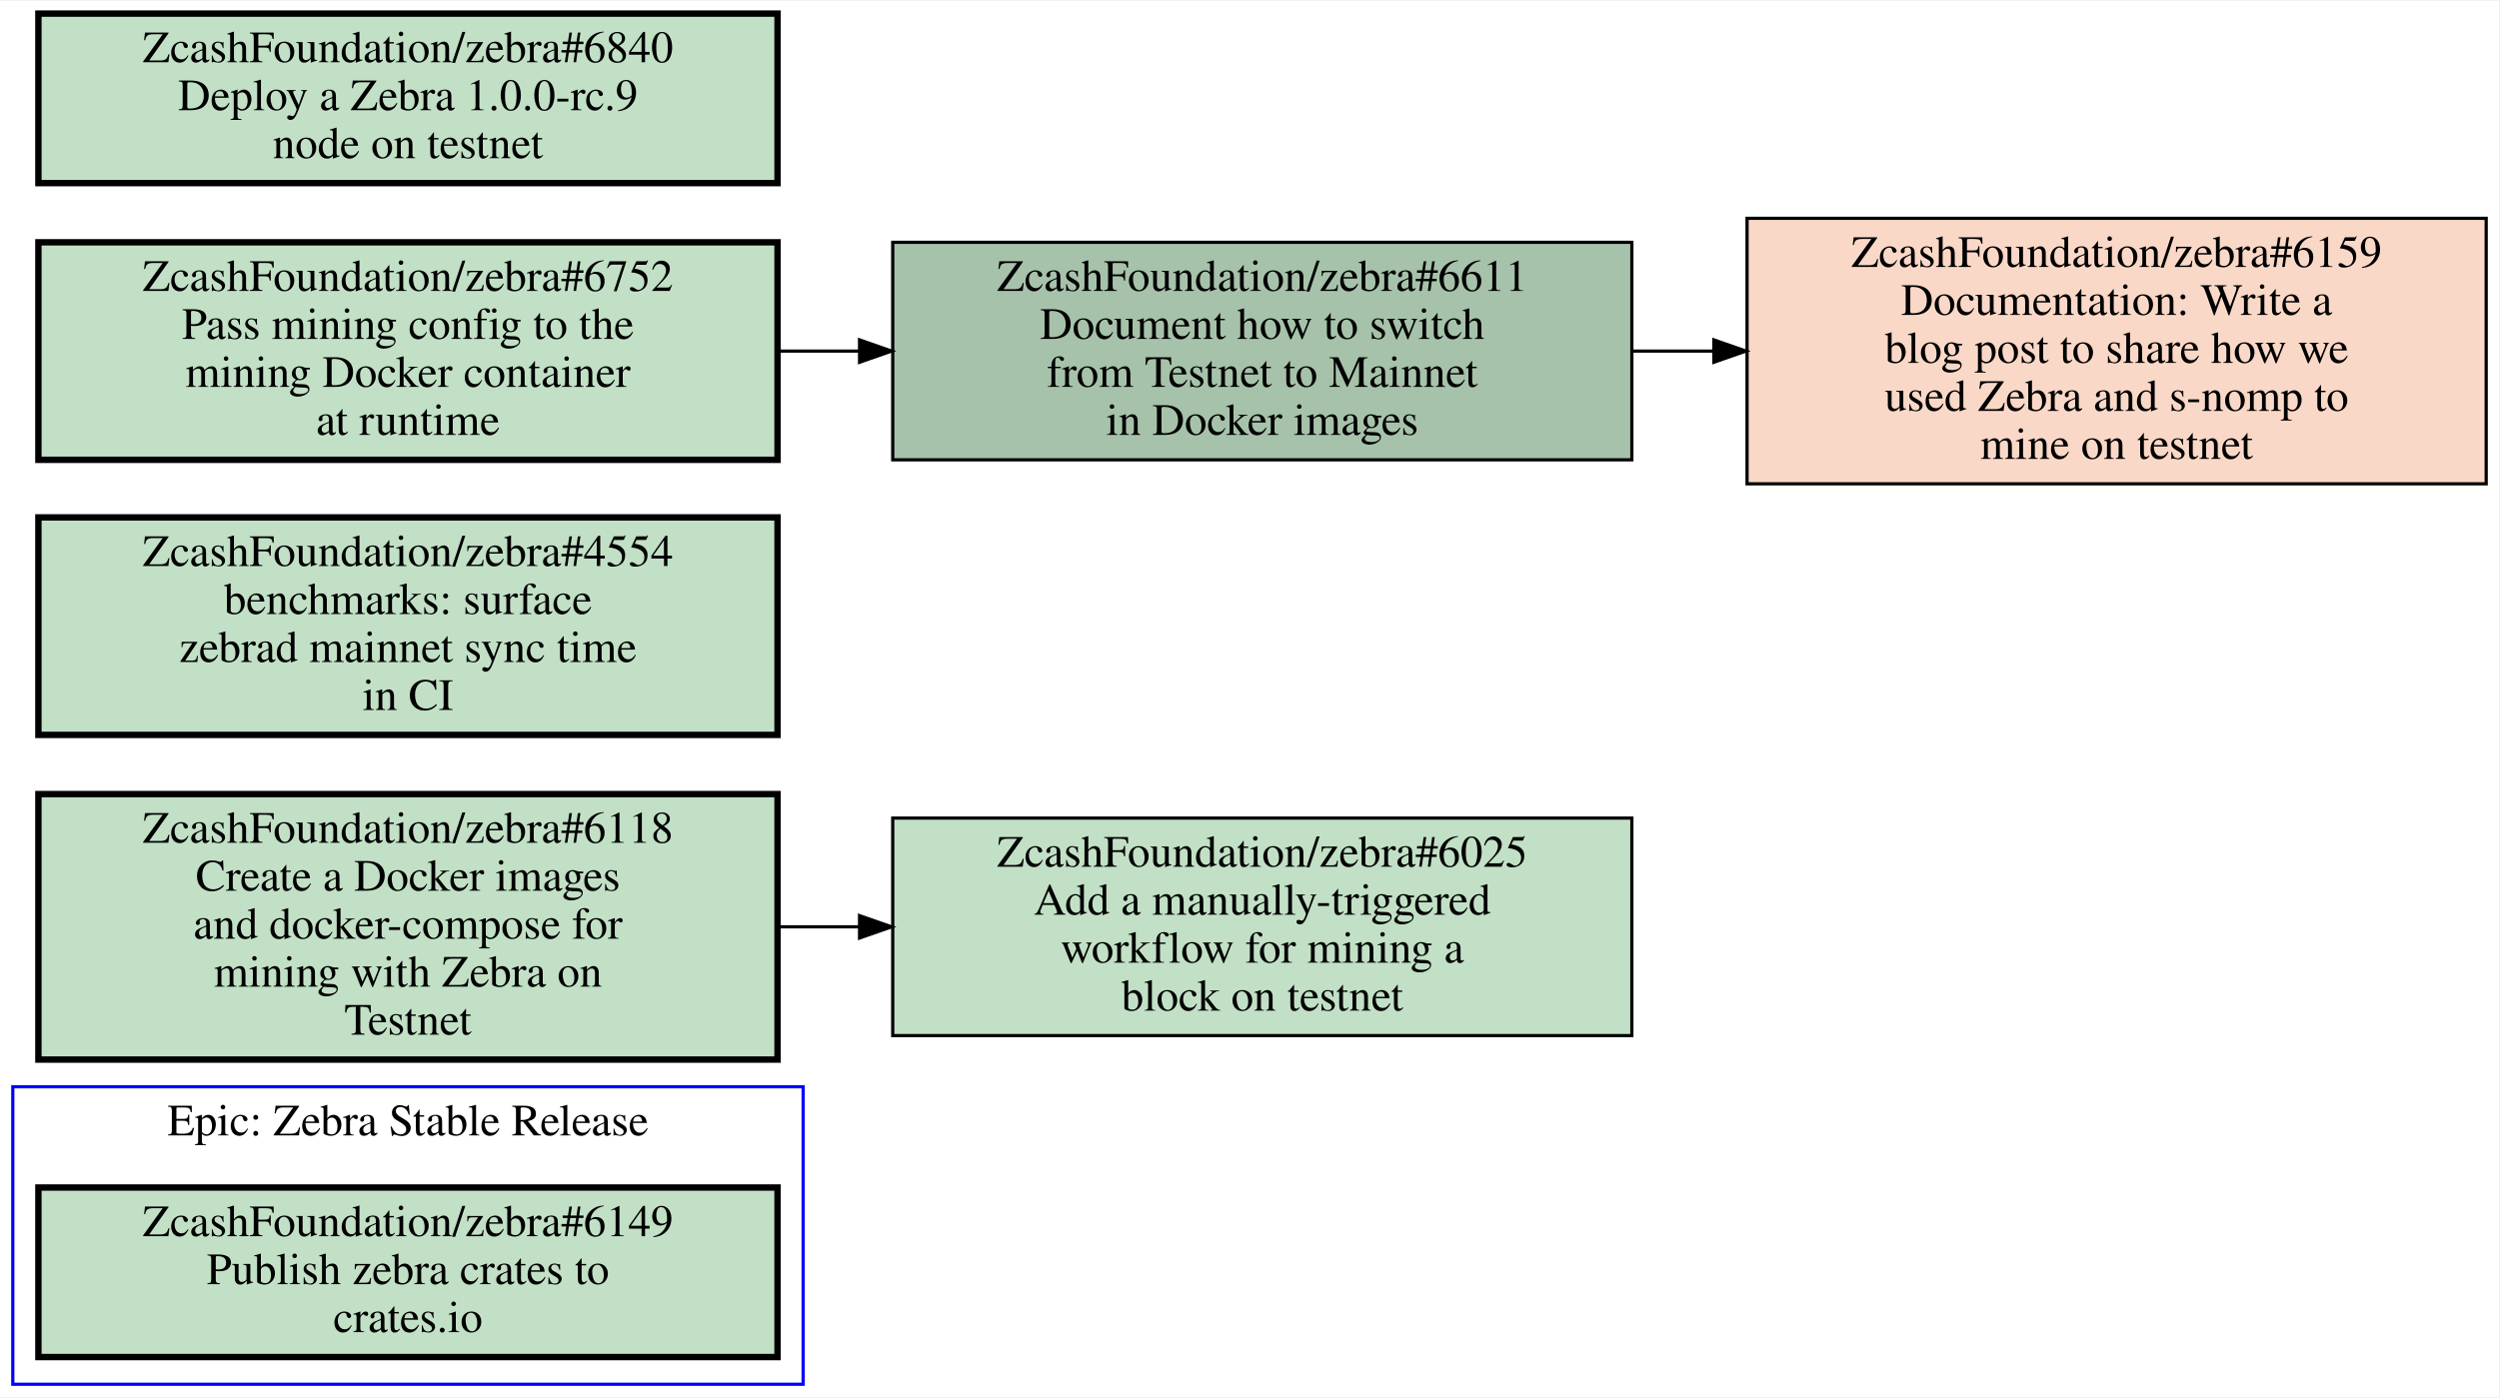
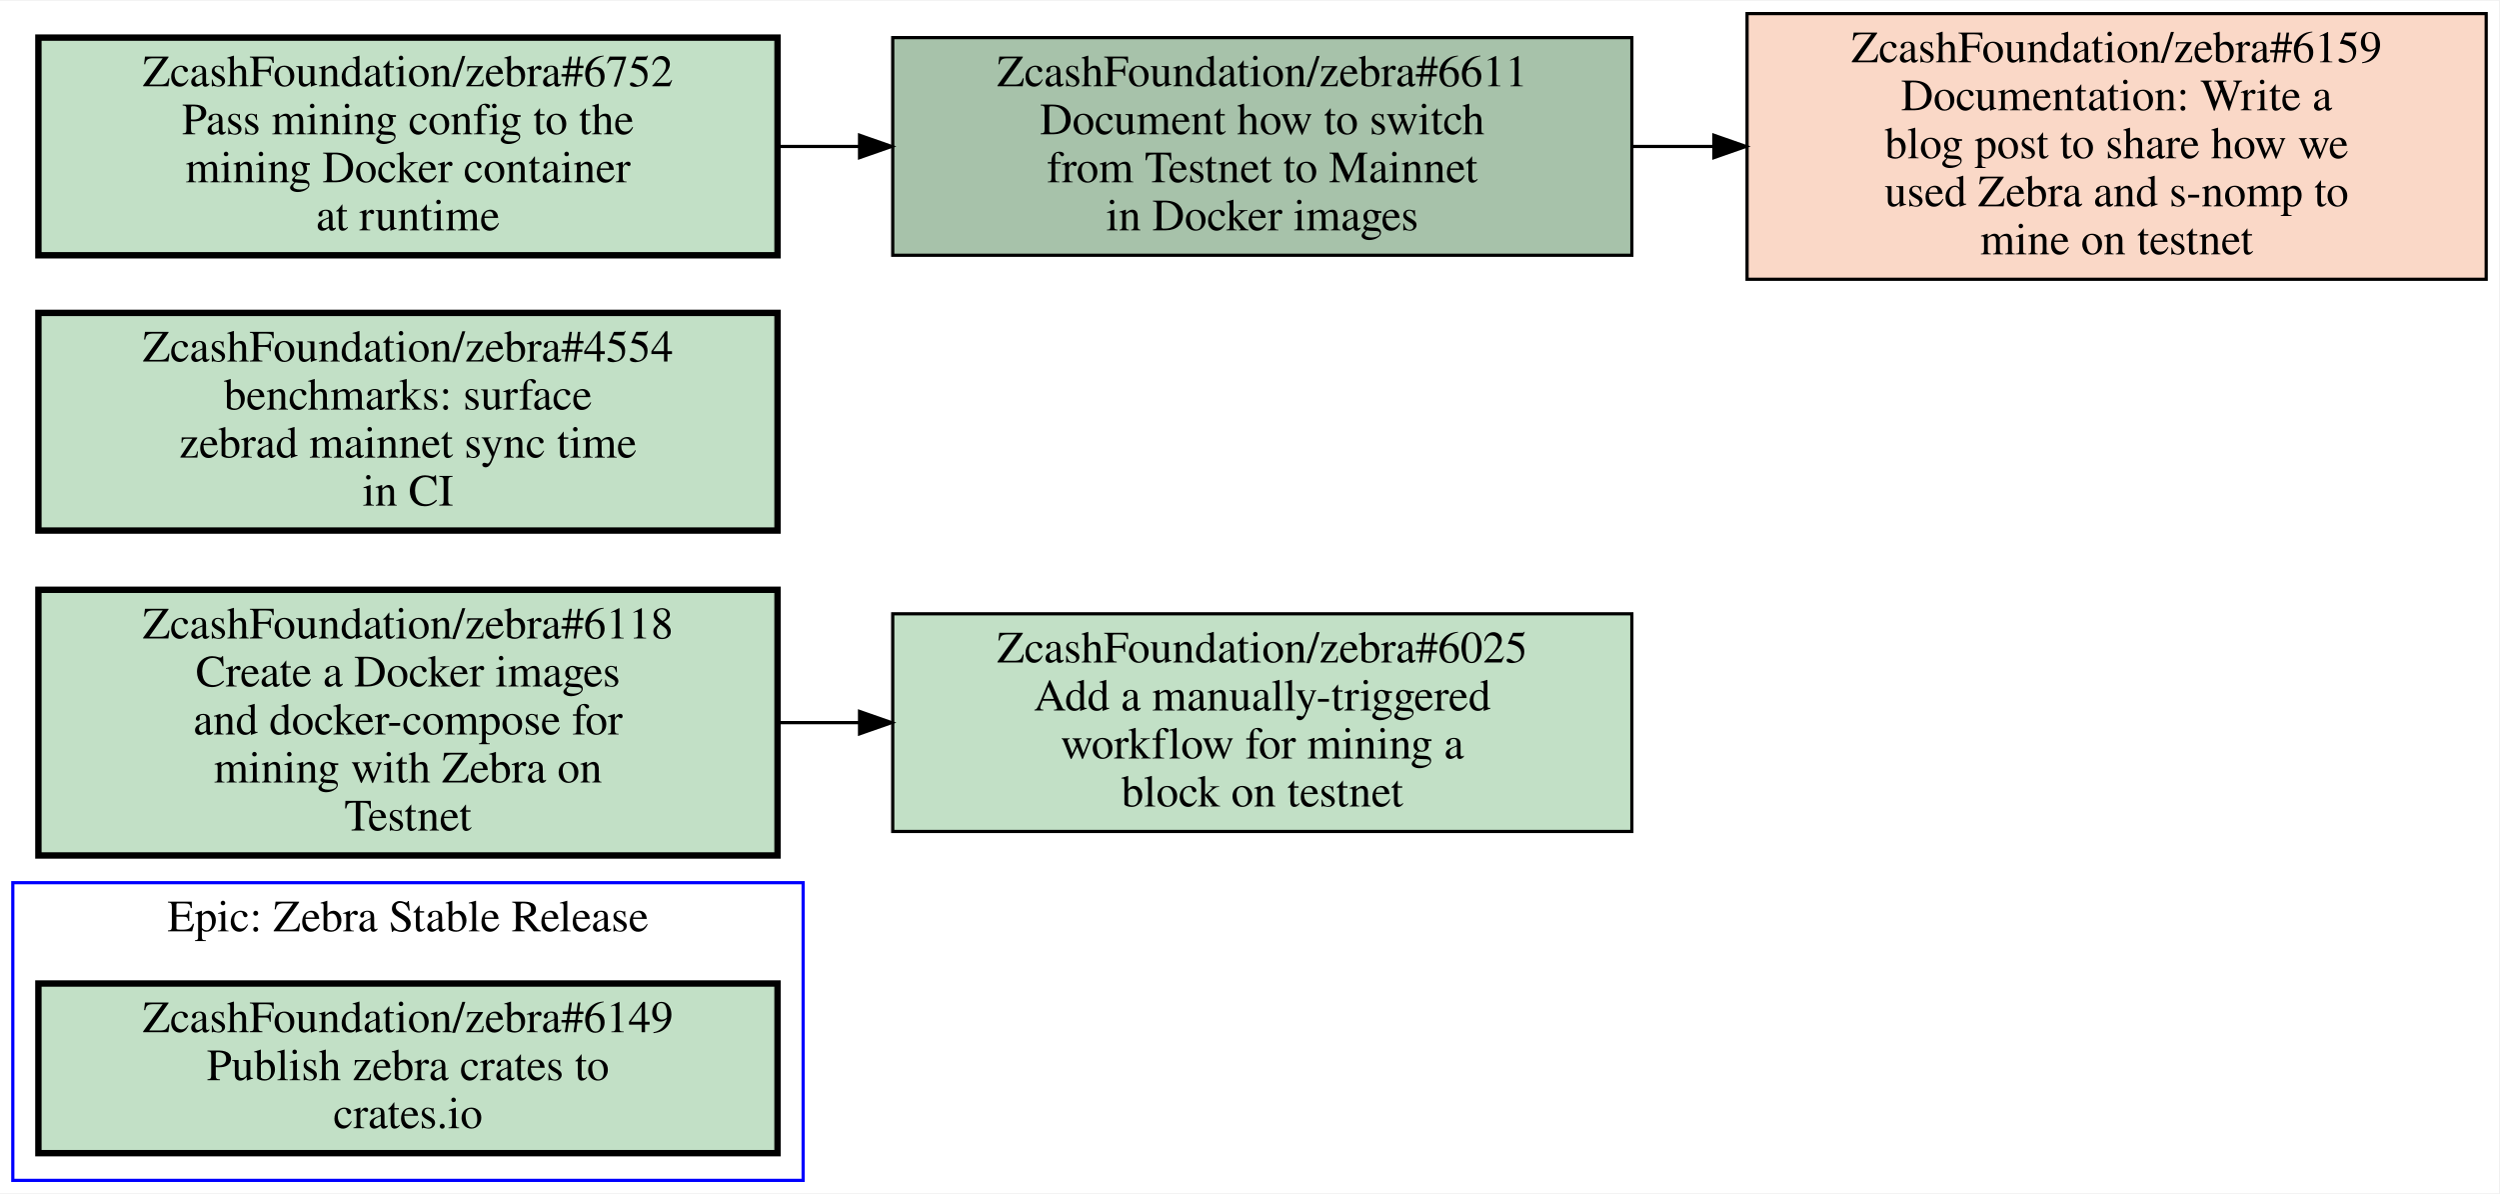
- <svg xmlns="http://www.w3.org/2000/svg" xmlns:xlink="http://www.w3.org/1999/xlink" width="781pt" height="437pt" viewBox="0.00 0.00 781.00 436.50">
-   <g id="graph0" class="graph" transform="scale(1 1) rotate(0) translate(4 432.5)">
-     <polygon fill="white" stroke="transparent" points="-4,4 -4,-432.5 777,-432.5 777,4 -4,4" />
+ <svg xmlns="http://www.w3.org/2000/svg" xmlns:xlink="http://www.w3.org/1999/xlink" width="781pt" height="373pt" viewBox="0.00 0.00 781.00 372.50">
+   <g id="graph0" class="graph" transform="scale(1 1) rotate(0) translate(4 368.5)">
+     <polygon fill="white" stroke="transparent" points="-4,4 -4,-368.5 777,-368.5 777,4 -4,4" />
    <g id="clust1" class="cluster">
      <polygon fill="none" stroke="blue" points="0,0 0,-93 247,-93 247,0 0,0" />
      <text text-anchor="middle" x="123.5" y="-77.8" font-family="Times,serif" font-size="14.00">Epic: Zebra Stable Release</text>
    </g>
    <g id="node1" class="node open">
      <g id="a_node1">
        <a xlink:href="https://github.com/ZcashFoundation/zebra/issues/6149" xlink:title="ZcashFoundation/zebra#6149&#10;Publish zebra crates to&#10;crates.io" target="_blank">
          <polygon fill="#c2e0c6" stroke="black" stroke-width="2" points="239,-61.5 8,-61.5 8,-8.5 239,-8.5 239,-61.5" />
          <text text-anchor="middle" x="123.5" y="-46.3" font-family="Times,serif" font-size="14.00">ZcashFoundation/zebra#6149</text>
          <text text-anchor="middle" x="123.5" y="-31.3" font-family="Times,serif" font-size="14.00">Publish zebra crates to</text>
          <text text-anchor="middle" x="123.5" y="-16.3" font-family="Times,serif" font-size="14.00">crates.io</text>
        </a>
      </g>
    </g>
    <g id="node2" class="node open">
      <g id="a_node2">
        <a xlink:href="https://github.com/ZcashFoundation/zebra/issues/6025" xlink:title="ZcashFoundation/zebra#6025&#10;Add a manually-triggered&#10;workflow for mining a&#10;block on testnet" target="_blank">
          <polygon fill="#c2e0c6" stroke="black" points="506,-177 275,-177 275,-109 506,-109 506,-177" />
          <text text-anchor="middle" x="390.5" y="-161.8" font-family="Times,serif" font-size="14.00">ZcashFoundation/zebra#6025</text>
          <text text-anchor="middle" x="390.5" y="-146.8" font-family="Times,serif" font-size="14.00">Add a manually-triggered</text>
          <text text-anchor="middle" x="390.5" y="-131.8" font-family="Times,serif" font-size="14.00">workflow for mining a</text>
          <text text-anchor="middle" x="390.5" y="-116.8" font-family="Times,serif" font-size="14.00">block on testnet</text>
        </a>
      </g>
    </g>
    <g id="node3" class="node open">
      <g id="a_node3">
        <a xlink:href="https://github.com/ZcashFoundation/zebra/issues/6118" xlink:title="ZcashFoundation/zebra#6118&#10;Create a Docker images&#10;and docker-compose for&#10;mining with Zebra on&#10;Testnet" target="_blank">
          <polygon fill="#c2e0c6" stroke="black" stroke-width="2" points="239,-184.5 8,-184.5 8,-101.5 239,-101.5 239,-184.5" />
          <text text-anchor="middle" x="123.5" y="-169.3" font-family="Times,serif" font-size="14.00">ZcashFoundation/zebra#6118</text>
          <text text-anchor="middle" x="123.5" y="-154.3" font-family="Times,serif" font-size="14.00">Create a Docker images</text>
          <text text-anchor="middle" x="123.5" y="-139.3" font-family="Times,serif" font-size="14.00">and docker-compose for</text>
          <text text-anchor="middle" x="123.5" y="-124.3" font-family="Times,serif" font-size="14.00">mining with Zebra on</text>
          <text text-anchor="middle" x="123.5" y="-109.3" font-family="Times,serif" font-size="14.00">Testnet</text>
        </a>
      </g>
    </g>
    <g id="edge1" class="edge">
      <path fill="none" stroke="black" d="M239.19,-143C247.55,-143 255.99,-143 264.4,-143" />
      <polygon fill="black" stroke="black" points="264.63,-146.5 274.63,-143 264.63,-139.5 264.63,-146.5" />
    </g>
    <g id="node4" class="node open">
      <g id="a_node4">
        <a xlink:href="https://github.com/ZcashFoundation/zebra/issues/4554" xlink:title="ZcashFoundation/zebra#4554&#10;benchmarks: surface&#10;zebrad mainnet sync time&#10;in CI" target="_blank">
          <polygon fill="#c2e0c6" stroke="black" stroke-width="2" points="239,-271 8,-271 8,-203 239,-203 239,-271" />
          <text text-anchor="middle" x="123.5" y="-255.8" font-family="Times,serif" font-size="14.00">ZcashFoundation/zebra#4554</text>
          <text text-anchor="middle" x="123.5" y="-240.8" font-family="Times,serif" font-size="14.00">benchmarks: surface</text>
          <text text-anchor="middle" x="123.5" y="-225.8" font-family="Times,serif" font-size="14.00">zebrad mainnet sync time</text>
          <text text-anchor="middle" x="123.5" y="-210.8" font-family="Times,serif" font-size="14.00">in CI</text>
        </a>
      </g>
    </g>
    <g id="node5" class="node open">
      <g id="a_node5">
        <a xlink:href="https://github.com/ZcashFoundation/zebra/issues/6611" xlink:title="ZcashFoundation/zebra#6611&#10;Document how to switch&#10;from Testnet to Mainnet&#10;in Docker images" target="_blank">
          <polygon fill="#a7c2aa" stroke="black" points="506,-357 275,-357 275,-289 506,-289 506,-357" />
          <text text-anchor="middle" x="390.5" y="-341.8" font-family="Times,serif" font-size="14.00">ZcashFoundation/zebra#6611</text>
          <text text-anchor="middle" x="390.5" y="-326.8" font-family="Times,serif" font-size="14.00">Document how to switch</text>
          <text text-anchor="middle" x="390.5" y="-311.8" font-family="Times,serif" font-size="14.00">from Testnet to Mainnet</text>
          <text text-anchor="middle" x="390.5" y="-296.8" font-family="Times,serif" font-size="14.00">in Docker images</text>
        </a>
      </g>
    </g>
    <g id="node6" class="node closed">
      <g id="a_node6">
        <a xlink:href="https://github.com/ZcashFoundation/zebra/issues/6159" xlink:title="ZcashFoundation/zebra#6159&#10;Documentation: Write a&#10;blog post to share how we&#10;used Zebra and s-nomp to&#10;mine on testnet" target="_blank">
          <polygon fill="#fad8c7" stroke="black" points="773,-364.5 542,-364.5 542,-281.5 773,-281.5 773,-364.5" />
          <text text-anchor="middle" x="657.5" y="-349.3" font-family="Times,serif" font-size="14.00">ZcashFoundation/zebra#6159</text>
          <text text-anchor="middle" x="657.5" y="-334.3" font-family="Times,serif" font-size="14.00">Documentation: Write a</text>
          <text text-anchor="middle" x="657.5" y="-319.3" font-family="Times,serif" font-size="14.00">blog post to share how we</text>
          <text text-anchor="middle" x="657.5" y="-304.3" font-family="Times,serif" font-size="14.00">used Zebra and s-nomp to</text>
          <text text-anchor="middle" x="657.5" y="-289.3" font-family="Times,serif" font-size="14.00">mine on testnet</text>
        </a>
      </g>
    </g>
    <g id="edge2" class="edge">
      <path fill="none" stroke="black" d="M506.19,-323C514.55,-323 522.99,-323 531.4,-323" />
      <polygon fill="black" stroke="black" points="531.63,-326.5 541.63,-323 531.63,-319.5 531.63,-326.5" />
    </g>
    <g id="node7" class="node open">
      <g id="a_node7">
        <a xlink:href="https://github.com/ZcashFoundation/zebra/issues/6752" xlink:title="ZcashFoundation/zebra#6752&#10;Pass mining config to the&#10;mining Docker container&#10;at runtime" target="_blank">
          <polygon fill="#c2e0c6" stroke="black" stroke-width="2" points="239,-357 8,-357 8,-289 239,-289 239,-357" />
          <text text-anchor="middle" x="123.5" y="-341.8" font-family="Times,serif" font-size="14.00">ZcashFoundation/zebra#6752</text>
          <text text-anchor="middle" x="123.5" y="-326.8" font-family="Times,serif" font-size="14.00">Pass mining config to the</text>
          <text text-anchor="middle" x="123.5" y="-311.8" font-family="Times,serif" font-size="14.00">mining Docker container</text>
          <text text-anchor="middle" x="123.5" y="-296.8" font-family="Times,serif" font-size="14.00">at runtime</text>
        </a>
      </g>
    </g>
    <g id="edge3" class="edge">
      <path fill="none" stroke="black" d="M239.19,-323C247.55,-323 255.99,-323 264.4,-323" />
      <polygon fill="black" stroke="black" points="264.63,-326.5 274.63,-323 264.63,-319.5 264.63,-326.5" />
    </g>
-     <g id="node8" class="node open">
-       <g id="a_node8">
-         <a xlink:href="https://github.com/ZcashFoundation/zebra/issues/6840" xlink:title="ZcashFoundation/zebra#6840&#10;Deploy a Zebra 1.0.0-rc.9&#10;node on testnet" target="_blank">
-           <polygon fill="#c2e0c6" stroke="black" stroke-width="2" points="239,-428.5 8,-428.5 8,-375.5 239,-375.5 239,-428.5" />
-           <text text-anchor="middle" x="123.5" y="-413.3" font-family="Times,serif" font-size="14.00">ZcashFoundation/zebra#6840</text>
-           <text text-anchor="middle" x="123.5" y="-398.3" font-family="Times,serif" font-size="14.00">Deploy a Zebra 1.0.0-rc.9</text>
-           <text text-anchor="middle" x="123.5" y="-383.3" font-family="Times,serif" font-size="14.00">node on testnet</text>
-         </a>
-       </g>
-     </g>
  </g>
</svg>
